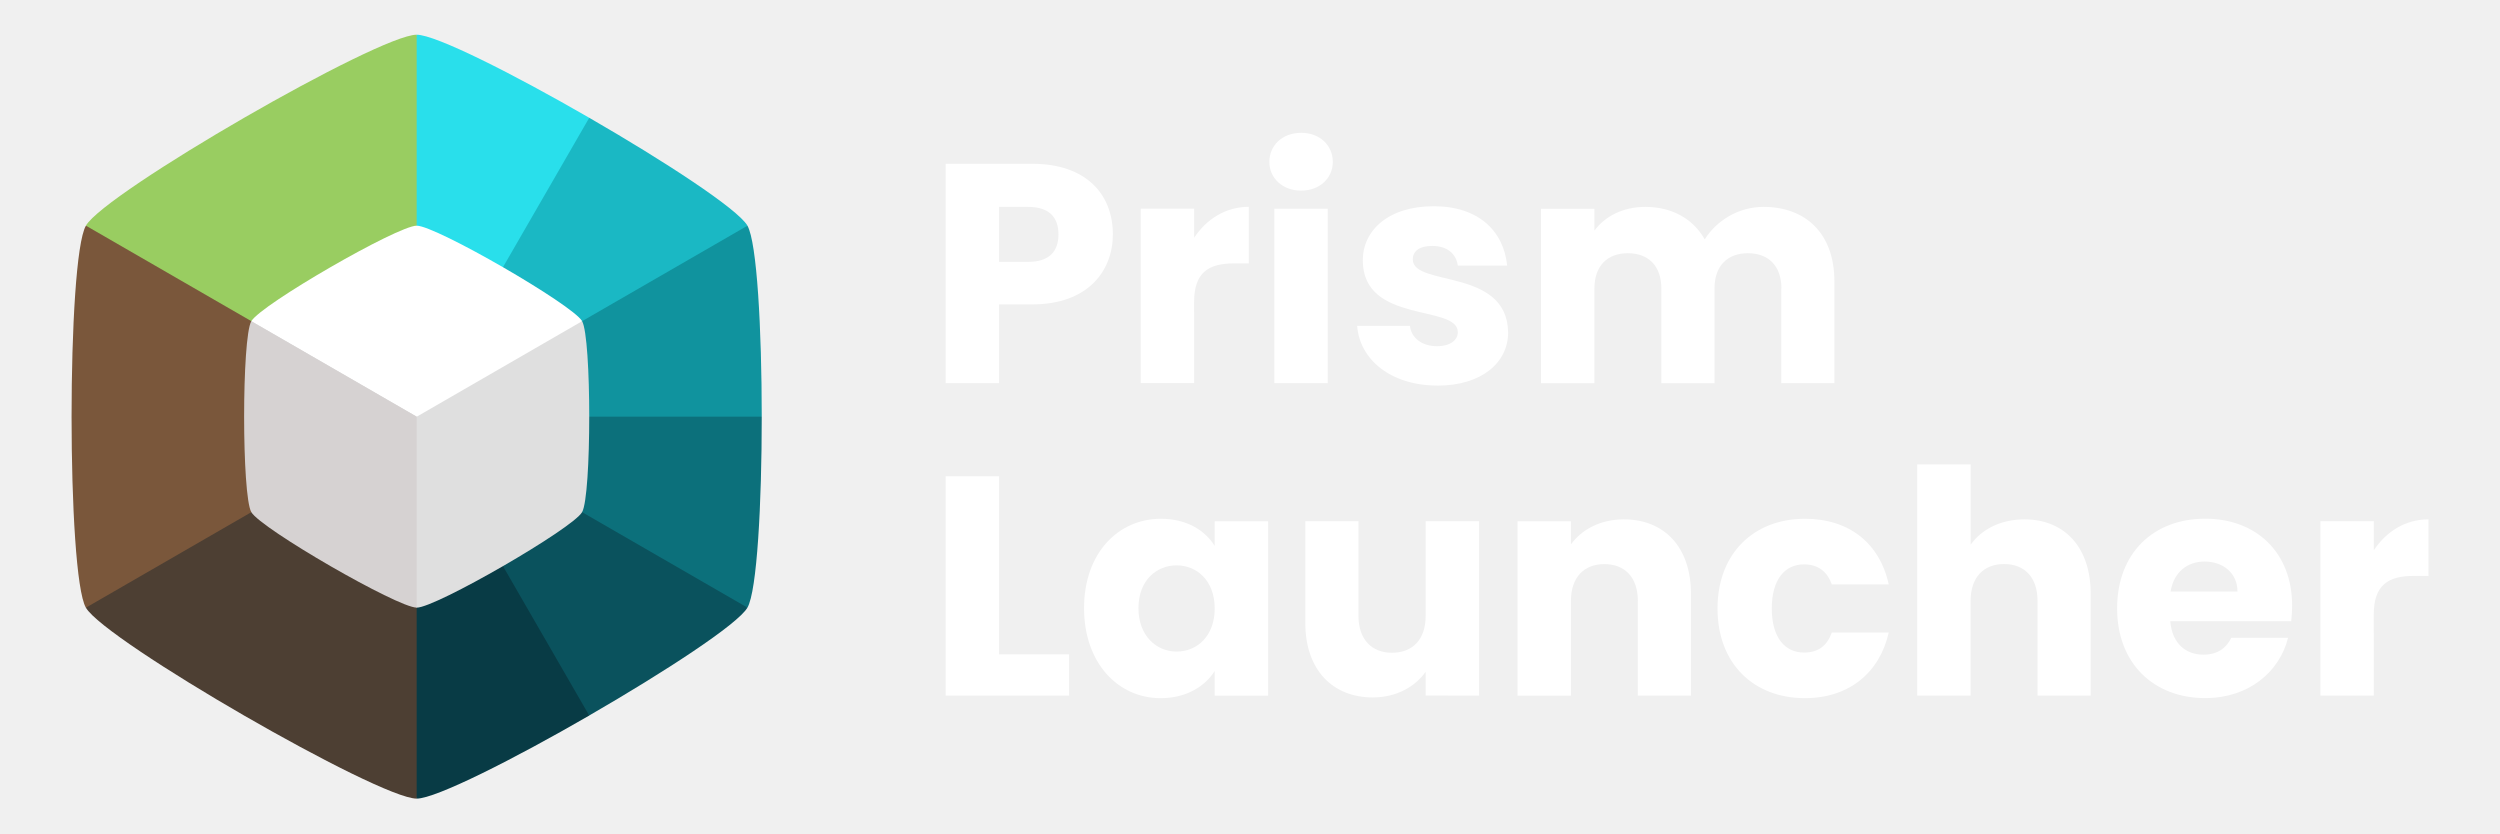
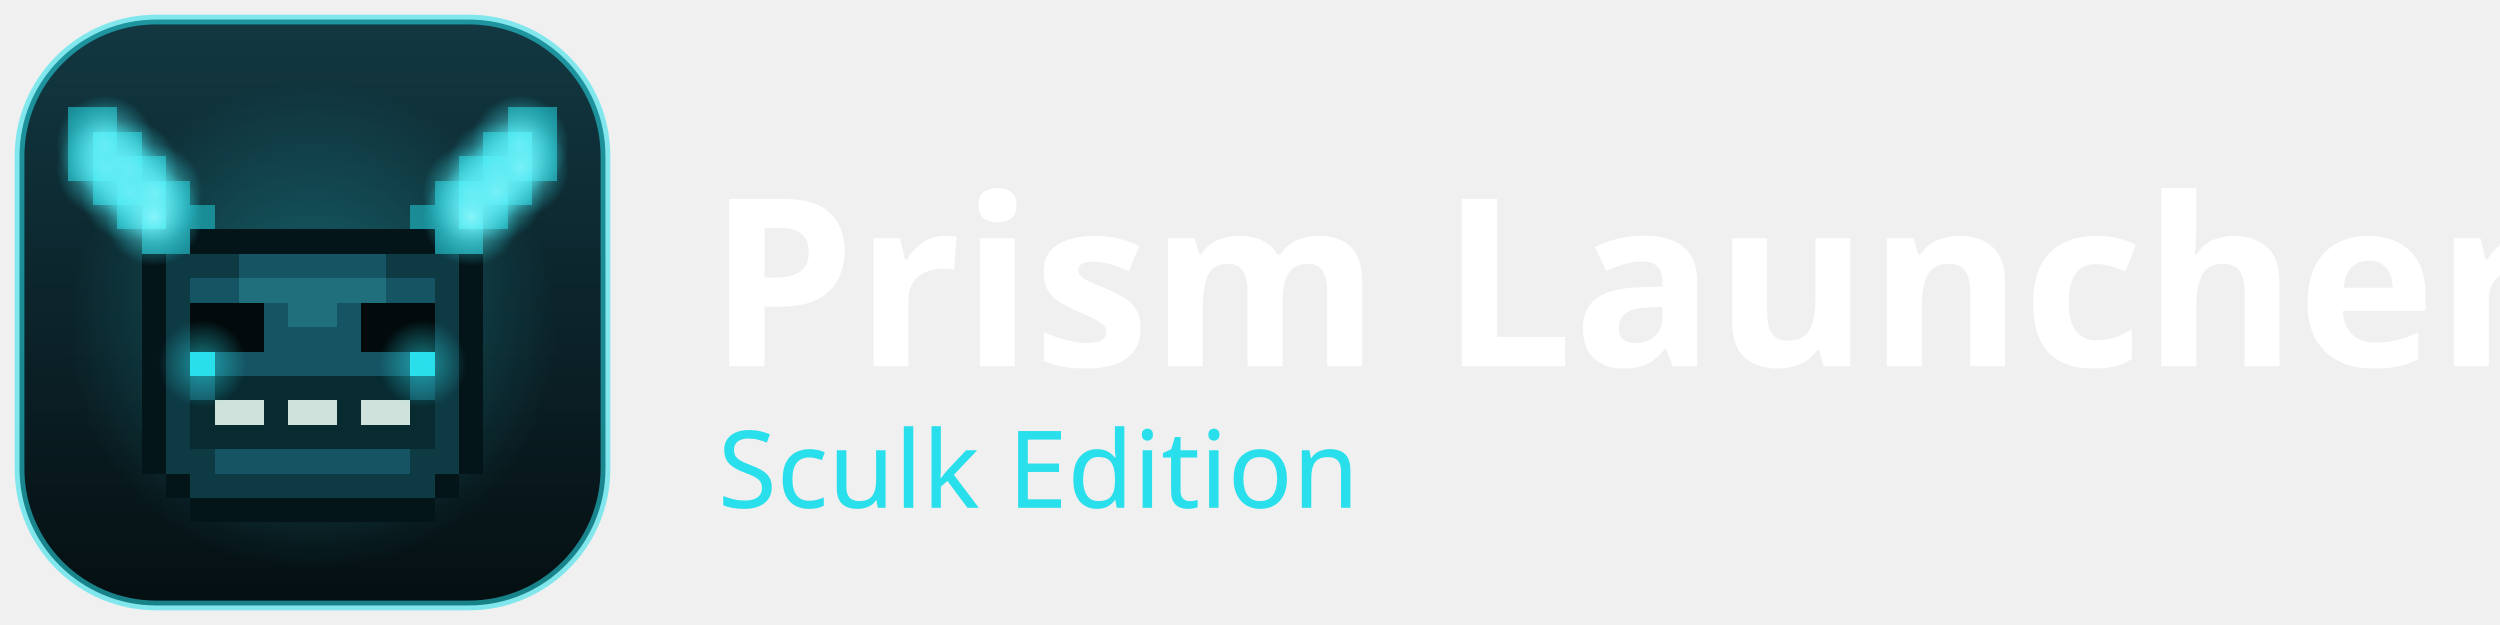
- <svg xmlns="http://www.w3.org/2000/svg" width="144" height="48" version="1.1" viewBox="0 0 38.1 12.7" id="svg66">
-   <defs id="defs70" />
-   <g stroke-width=".265" id="g24">
-     <path d="m6.35 6.35" fill="#99cd61" id="path4" />
-     <path d="m6.35 0.529-2.521 4.366 2.521 1.455 2.52-1.455 0.11-3.1c-1.151-0.665-2.339-1.266-2.63-1.266z" fill="#29dfeb" id="path6" />
-     <path d="m8.98 1.795-2.63 4.555 2.52 1.455 2.521-4.366c-0.146-0.252-1.26-0.98-2.411-1.644z" fill="#1ab8c4" id="path8" />
-     <path d="m11.391 3.44-5.041 2.91 2.52 1.455 2.739-1.455c0-1.329-0.073-2.658-0.218-2.91z" fill="#10939e" id="path10" />
-     <path d="m6.35 6.35v2.91h5.041c0.146-0.252 0.218-1.581 0.218-2.91z" fill="#0c707b" id="path12" />
-     <path d="m6.35 6.35v2.91l2.63 1.644c1.151-0.665 2.266-1.392 2.411-1.644z" fill="#0a525d" id="path14" />
-     <path d="m6.35 6.35-2.521 1.455 2.521 4.366c0.291 0 1.479-0.601 2.63-1.266z" fill="#083b45" id="path16" />
-     <path d="m3.829 4.895-2.52 4.366c0.291 0.504 4.459 2.91 5.041 2.91v-5.821z" fill="#4d3f33" id="path18" />
-     <path d="m1.309 3.44c-0.291 0.504-0.291 5.317 0 5.821l5.041-2.91v-2.91z" fill="#7a573b" id="path20" />
-     <path d="m6.35 0.529c-0.582-2e-8 -4.75 2.406-5.041 2.91l5.041 2.91z" fill="#99cd61" id="path22" />
+ <svg xmlns="http://www.w3.org/2000/svg" width="1024" height="256" version="1.1" viewBox="0 0 1024 256">
+   <defs>
+     <linearGradient id="bg" x1="0" y1="0" x2="0" y2="1">
+       <stop offset="0" stop-color="#123842" />
+       <stop offset="1" stop-color="#050f12" />
+     </linearGradient>
+     <radialGradient id="halo" cx="0.5" cy="0.5" r="0.5">
+       <stop offset="0" stop-color="#29dfeb" stop-opacity="0.35" />
+       <stop offset="1" stop-color="#29dfeb" stop-opacity="0" />
+     </radialGradient>
+     <radialGradient id="earGlow" cx="0.5" cy="0.5" r="0.5">
+       <stop offset="0" stop-color="#8ff6fb" stop-opacity="0.9" />
+       <stop offset="1" stop-color="#29dfeb" stop-opacity="0" />
+     </radialGradient>
+     <radialGradient id="soulGlow" cx="0.5" cy="0.5" r="0.5">
+       <stop offset="0" stop-color="#29dfeb" stop-opacity="0.55" />
+       <stop offset="1" stop-color="#29dfeb" stop-opacity="0" />
+     </radialGradient>
+   </defs>
+   <rect x="8" y="8" width="240" height="240" rx="56" fill="url(#bg)" stroke="#29dfeb" stroke-opacity="0.55" stroke-width="4" />
+   <g shape-rendering="crispEdges">
+     <circle cx="128" cy="134" r="100" fill="url(#halo)" />
+     <rect x="28" y="44" width="20" height="10" fill="#1a8c96" />
+     <rect x="208" y="44" width="20" height="10" fill="#1a8c96" />
+     <rect x="28" y="54" width="10" height="10" fill="#1a8c96" />
+     <rect x="38" y="54" width="10" height="10" fill="#29dfeb" />
+     <rect x="48" y="54" width="10" height="10" fill="#1a8c96" />
+     <rect x="198" y="54" width="10" height="10" fill="#1a8c96" />
+     <rect x="208" y="54" width="10" height="10" fill="#29dfeb" />
+     <rect x="218" y="54" width="10" height="10" fill="#1a8c96" />
+     <rect x="28" y="64" width="10" height="10" fill="#1a8c96" />
+     <rect x="38" y="64" width="20" height="10" fill="#29dfeb" />
+     <rect x="58" y="64" width="10" height="10" fill="#1a8c96" />
+     <rect x="188" y="64" width="10" height="10" fill="#1a8c96" />
+     <rect x="198" y="64" width="20" height="10" fill="#29dfeb" />
+     <rect x="218" y="64" width="10" height="10" fill="#1a8c96" />
+     <rect x="38" y="74" width="10" height="10" fill="#1a8c96" />
+     <rect x="48" y="74" width="20" height="10" fill="#29dfeb" />
+     <rect x="68" y="74" width="10" height="10" fill="#1a8c96" />
+     <rect x="178" y="74" width="10" height="10" fill="#1a8c96" />
+     <rect x="188" y="74" width="20" height="10" fill="#29dfeb" />
+     <rect x="208" y="74" width="10" height="10" fill="#1a8c96" />
+     <rect x="48" y="84" width="10" height="10" fill="#1a8c96" />
+     <rect x="58" y="84" width="10" height="10" fill="#29dfeb" />
+     <rect x="68" y="84" width="20" height="10" fill="#1a8c96" />
+     <rect x="168" y="84" width="20" height="10" fill="#1a8c96" />
+     <rect x="188" y="84" width="10" height="10" fill="#29dfeb" />
+     <rect x="198" y="84" width="10" height="10" fill="#1a8c96" />
+     <rect x="58" y="94" width="20" height="10" fill="#1a8c96" />
+     <rect x="78" y="94" width="100" height="10" fill="#04151a" />
+     <rect x="178" y="94" width="20" height="10" fill="#1a8c96" />
+     <rect x="58" y="104" width="10" height="10" fill="#04151a" />
+     <rect x="68" y="104" width="30" height="10" fill="#0e3a44" />
+     <rect x="98" y="104" width="60" height="10" fill="#155462" />
+     <rect x="158" y="104" width="30" height="10" fill="#0e3a44" />
+     <rect x="188" y="104" width="10" height="10" fill="#04151a" />
+     <rect x="58" y="114" width="10" height="10" fill="#04151a" />
+     <rect x="68" y="114" width="10" height="10" fill="#0e3a44" />
+     <rect x="78" y="114" width="20" height="10" fill="#155462" />
+     <rect x="98" y="114" width="60" height="10" fill="#1f6f7c" />
+     <rect x="158" y="114" width="20" height="10" fill="#155462" />
+     <rect x="178" y="114" width="10" height="10" fill="#0e3a44" />
+     <rect x="188" y="114" width="10" height="10" fill="#04151a" />
+     <rect x="58" y="124" width="10" height="10" fill="#04151a" />
+     <rect x="68" y="124" width="10" height="10" fill="#0e3a44" />
+     <rect x="78" y="124" width="30" height="10" fill="#020a0c" />
+     <rect x="108" y="124" width="10" height="10" fill="#155462" />
+     <rect x="118" y="124" width="20" height="10" fill="#1f6f7c" />
+     <rect x="138" y="124" width="10" height="10" fill="#155462" />
+     <rect x="148" y="124" width="30" height="10" fill="#020a0c" />
+     <rect x="178" y="124" width="10" height="10" fill="#0e3a44" />
+     <rect x="188" y="124" width="10" height="10" fill="#04151a" />
+     <rect x="58" y="134" width="10" height="10" fill="#04151a" />
+     <rect x="68" y="134" width="10" height="10" fill="#0e3a44" />
+     <rect x="78" y="134" width="30" height="10" fill="#020a0c" />
+     <rect x="108" y="134" width="40" height="10" fill="#155462" />
+     <rect x="148" y="134" width="30" height="10" fill="#020a0c" />
+     <rect x="178" y="134" width="10" height="10" fill="#0e3a44" />
+     <rect x="188" y="134" width="10" height="10" fill="#04151a" />
+     <rect x="58" y="144" width="10" height="10" fill="#04151a" />
+     <rect x="68" y="144" width="10" height="10" fill="#0e3a44" />
+     <rect x="78" y="144" width="10" height="10" fill="#29dfeb" />
+     <rect x="88" y="144" width="80" height="10" fill="#155462" />
+     <rect x="168" y="144" width="10" height="10" fill="#29dfeb" />
+     <rect x="178" y="144" width="10" height="10" fill="#0e3a44" />
+     <rect x="188" y="144" width="10" height="10" fill="#04151a" />
+     <rect x="58" y="154" width="10" height="10" fill="#04151a" />
+     <rect x="68" y="154" width="10" height="10" fill="#0e3a44" />
+     <rect x="78" y="154" width="10" height="10" fill="#155462" />
+     <rect x="88" y="154" width="80" height="10" fill="#082a31" />
+     <rect x="168" y="154" width="10" height="10" fill="#155462" />
+     <rect x="178" y="154" width="10" height="10" fill="#0e3a44" />
+     <rect x="188" y="154" width="10" height="10" fill="#04151a" />
+     <rect x="58" y="164" width="10" height="10" fill="#04151a" />
+     <rect x="68" y="164" width="10" height="10" fill="#0e3a44" />
+     <rect x="78" y="164" width="10" height="10" fill="#082a31" />
+     <rect x="88" y="164" width="20" height="10" fill="#cfe3dc" />
+     <rect x="108" y="164" width="10" height="10" fill="#082a31" />
+     <rect x="118" y="164" width="20" height="10" fill="#cfe3dc" />
+     <rect x="138" y="164" width="10" height="10" fill="#082a31" />
+     <rect x="148" y="164" width="20" height="10" fill="#cfe3dc" />
+     <rect x="168" y="164" width="10" height="10" fill="#082a31" />
+     <rect x="178" y="164" width="10" height="10" fill="#0e3a44" />
+     <rect x="188" y="164" width="10" height="10" fill="#04151a" />
+     <rect x="58" y="174" width="10" height="10" fill="#04151a" />
+     <rect x="68" y="174" width="10" height="10" fill="#0e3a44" />
+     <rect x="78" y="174" width="100" height="10" fill="#082a31" />
+     <rect x="178" y="174" width="10" height="10" fill="#0e3a44" />
+     <rect x="188" y="174" width="10" height="10" fill="#04151a" />
+     <rect x="58" y="184" width="10" height="10" fill="#04151a" />
+     <rect x="68" y="184" width="20" height="10" fill="#0e3a44" />
+     <rect x="88" y="184" width="80" height="10" fill="#155462" />
+     <rect x="168" y="184" width="20" height="10" fill="#0e3a44" />
+     <rect x="188" y="184" width="10" height="10" fill="#04151a" />
+     <rect x="68" y="194" width="10" height="10" fill="#04151a" />
+     <rect x="78" y="194" width="100" height="10" fill="#0e3a44" />
+     <rect x="178" y="194" width="10" height="10" fill="#04151a" />
+     <rect x="78" y="204" width="100" height="10" fill="#04151a" />
+     <circle cx="43" cy="59" r="20" fill="url(#earGlow)" />
+     <circle cx="213" cy="59" r="20" fill="url(#earGlow)" />
+     <circle cx="43" cy="69" r="20" fill="url(#earGlow)" />
+     <circle cx="53" cy="69" r="20" fill="url(#earGlow)" />
+     <circle cx="203" cy="69" r="20" fill="url(#earGlow)" />
+     <circle cx="213" cy="69" r="20" fill="url(#earGlow)" />
+     <circle cx="53" cy="79" r="20" fill="url(#earGlow)" />
+     <circle cx="63" cy="79" r="20" fill="url(#earGlow)" />
+     <circle cx="193" cy="79" r="20" fill="url(#earGlow)" />
+     <circle cx="203" cy="79" r="20" fill="url(#earGlow)" />
+     <circle cx="63" cy="89" r="20" fill="url(#earGlow)" />
+     <circle cx="193" cy="89" r="20" fill="url(#earGlow)" />
+     <circle cx="83" cy="149" r="18" fill="url(#soulGlow)" />
+     <circle cx="173" cy="149" r="18" fill="url(#soulGlow)" />
  </g>
-   <g transform="matrix(.88 0 0 .88 -10.906 -1.2421)" id="g32">
-     <g transform="translate(13.26 2.2776)" id="g28">
-       <path transform="matrix(.96975 0 0 .96975 .1921 .1921)" d="m6.35 2.939c-0.341 0-2.783 1.41-2.953 1.705l2.953 5.116 2.954-5.116c-0.171-0.295-2.613-1.705-2.954-1.705z" fill="#fff" stroke-width=".265" id="path26" />
-     </g>
-     <path d="m16.746 6.974 2.864 4.961c0.331 0 2.699-1.367 2.864-1.654 0.165-0.286 0.165-3.021 0-3.307l-2.864 1.654z" fill="#dfdfdf" stroke-width=".265" id="path30" />
-   </g>
-   <path d="m3.83 4.895c-0.146 0.252-0.146 2.658 0 2.91 0.146 0.252 2.229 1.455 2.52 1.455v-2.91z" fill="#d6d2d2" stroke-width=".265" id="path34" />
-   <g fill="#14191e" stroke-width=".265" aria-label="Prism Launcher" id="g62" style="fill:#ffffff;fill-opacity:1">
-     <path d="m15.669 3.991h-0.443v-0.838h0.443c0.324 0 0.462 0.162 0.462 0.419 0 0.257-0.138 0.419-0.462 0.419zm1.291-0.419c0-0.614-0.41-1.076-1.229-1.076h-1.319v3.343h0.814v-1.2h0.505c0.852 0 1.229-0.514 1.229-1.067z" id="path36" style="fill:#ffffff;fill-opacity:1" />
-     <path d="m18.198 4.605c0-0.457 0.224-0.591 0.61-0.591h0.224v-0.862c-0.357 0-0.648 0.191-0.833 0.471v-0.443h-0.814v2.658h0.814z" id="path38" style="fill:#ffffff;fill-opacity:1" />
-     <path d="m19.421 3.181v2.658h0.814v-2.658zm0.41-0.276c0.286 0 0.481-0.195 0.481-0.438 0-0.248-0.195-0.443-0.481-0.443-0.291 0-0.486 0.195-0.486 0.443 0 0.243 0.195 0.438 0.486 0.438z" id="path40" style="fill:#ffffff;fill-opacity:1" />
-     <path d="m21.908 5.877c0.667 0 1.076-0.348 1.076-0.81-0.014-0.991-1.453-0.691-1.453-1.114 0-0.129 0.105-0.205 0.295-0.205 0.229 0 0.367 0.119 0.391 0.3h0.752c-0.052-0.524-0.433-0.905-1.119-0.905-0.695 0-1.081 0.371-1.081 0.824 0 0.976 1.448 0.667 1.448 1.095 0 0.119-0.11 0.214-0.319 0.214-0.224 0-0.391-0.124-0.41-0.31h-0.805c0.038 0.514 0.514 0.91 1.224 0.91z" id="path42" style="fill:#ffffff;fill-opacity:1" />
-     <path d="m27.146 4.396v1.443h0.81v-1.553c0-0.714-0.424-1.133-1.081-1.133-0.386 0-0.719 0.214-0.895 0.495-0.181-0.319-0.505-0.495-0.905-0.495-0.348 0-0.619 0.148-0.776 0.362v-0.333h-0.814v2.658h0.814v-1.443c0-0.348 0.2-0.538 0.51-0.538 0.31 0 0.51 0.191 0.51 0.538v1.443h0.81v-1.443c0-0.348 0.2-0.538 0.51-0.538 0.31 0 0.51 0.191 0.51 0.538z" id="path44" style="fill:#ffffff;fill-opacity:1" />
-     <path d="m15.226 7.258h-0.814v3.343h1.881v-0.629h-1.067z" id="path46" style="fill:#ffffff;fill-opacity:1" />
-     <path d="m16.521 9.268c0 0.838 0.519 1.372 1.167 1.372 0.395 0 0.676-0.181 0.824-0.414v0.376h0.814v-2.658h-0.814v0.376c-0.143-0.233-0.424-0.414-0.819-0.414-0.652 0-1.172 0.524-1.172 1.362zm1.991 0.005c0 0.424-0.271 0.657-0.581 0.657-0.305 0-0.581-0.238-0.581-0.662s0.276-0.652 0.581-0.652c0.31 0 0.581 0.233 0.581 0.657z" id="path48" style="fill:#ffffff;fill-opacity:1" />
-     <path d="m22.541 10.601v-2.658h-0.814v1.443c0 0.362-0.2 0.562-0.514 0.562-0.305 0-0.51-0.2-0.51-0.562v-1.443h-0.81v1.553c0 0.71 0.414 1.133 1.029 1.133 0.357 0 0.643-0.162 0.805-0.391v0.362z" id="path50" style="fill:#ffffff;fill-opacity:1" />
-     <path d="m24.96 9.158v1.443h0.81v-1.553c0-0.714-0.41-1.133-1.024-1.133-0.357 0-0.643 0.157-0.805 0.381v-0.352h-0.814v2.658h0.814v-1.443c0-0.362 0.2-0.562 0.51-0.562 0.31 0 0.51 0.2 0.51 0.562z" id="path52" style="fill:#ffffff;fill-opacity:1" />
-     <path d="m26.175 9.273c0 0.843 0.552 1.367 1.333 1.367 0.667 0 1.138-0.386 1.276-1h-0.867c-0.071 0.195-0.2 0.305-0.424 0.305-0.291 0-0.491-0.229-0.491-0.672s0.2-0.672 0.491-0.672c0.224 0 0.357 0.119 0.424 0.305h0.867c-0.138-0.633-0.61-1-1.276-1-0.781 0-1.333 0.529-1.333 1.367z" id="path54" style="fill:#ffffff;fill-opacity:1" />
-     <path d="m29.218 7.077v3.524h0.814v-1.443c0-0.362 0.2-0.562 0.51-0.562 0.31 0 0.51 0.2 0.51 0.562v1.443h0.81v-1.553c0-0.714-0.405-1.133-1.01-1.133-0.367 0-0.657 0.157-0.819 0.386v-1.224z" id="path56" style="fill:#ffffff;fill-opacity:1" />
-     <path d="m33.599 8.558c0.271 0 0.5 0.167 0.5 0.457h-1.019c0.048-0.295 0.252-0.457 0.519-0.457zm1.272 1.162h-0.867c-0.067 0.143-0.195 0.257-0.424 0.257-0.262 0-0.476-0.162-0.505-0.51h1.843c0.009-0.081 0.014-0.162 0.014-0.238 0-0.81-0.548-1.324-1.324-1.324-0.791 0-1.343 0.524-1.343 1.367 0 0.843 0.562 1.367 1.343 1.367 0.662 0 1.133-0.4 1.262-0.919z" id="path58" style="fill:#ffffff;fill-opacity:1" />
-     <path d="m36.176 9.368c0-0.457 0.224-0.591 0.61-0.591h0.224v-0.862c-0.357 0-0.648 0.191-0.833 0.471v-0.443h-0.814v2.658h0.814z" id="path60" style="fill:#ffffff;fill-opacity:1" />
-   </g>
+   <text x="290" y="150" font-family="sans-serif" font-size="96" font-weight="bold" fill="#ffffff">Prism Launcher</text>
+   <text x="294" y="208" font-family="sans-serif" font-size="44" fill="#29dfeb">Sculk Edition</text>
</svg>
